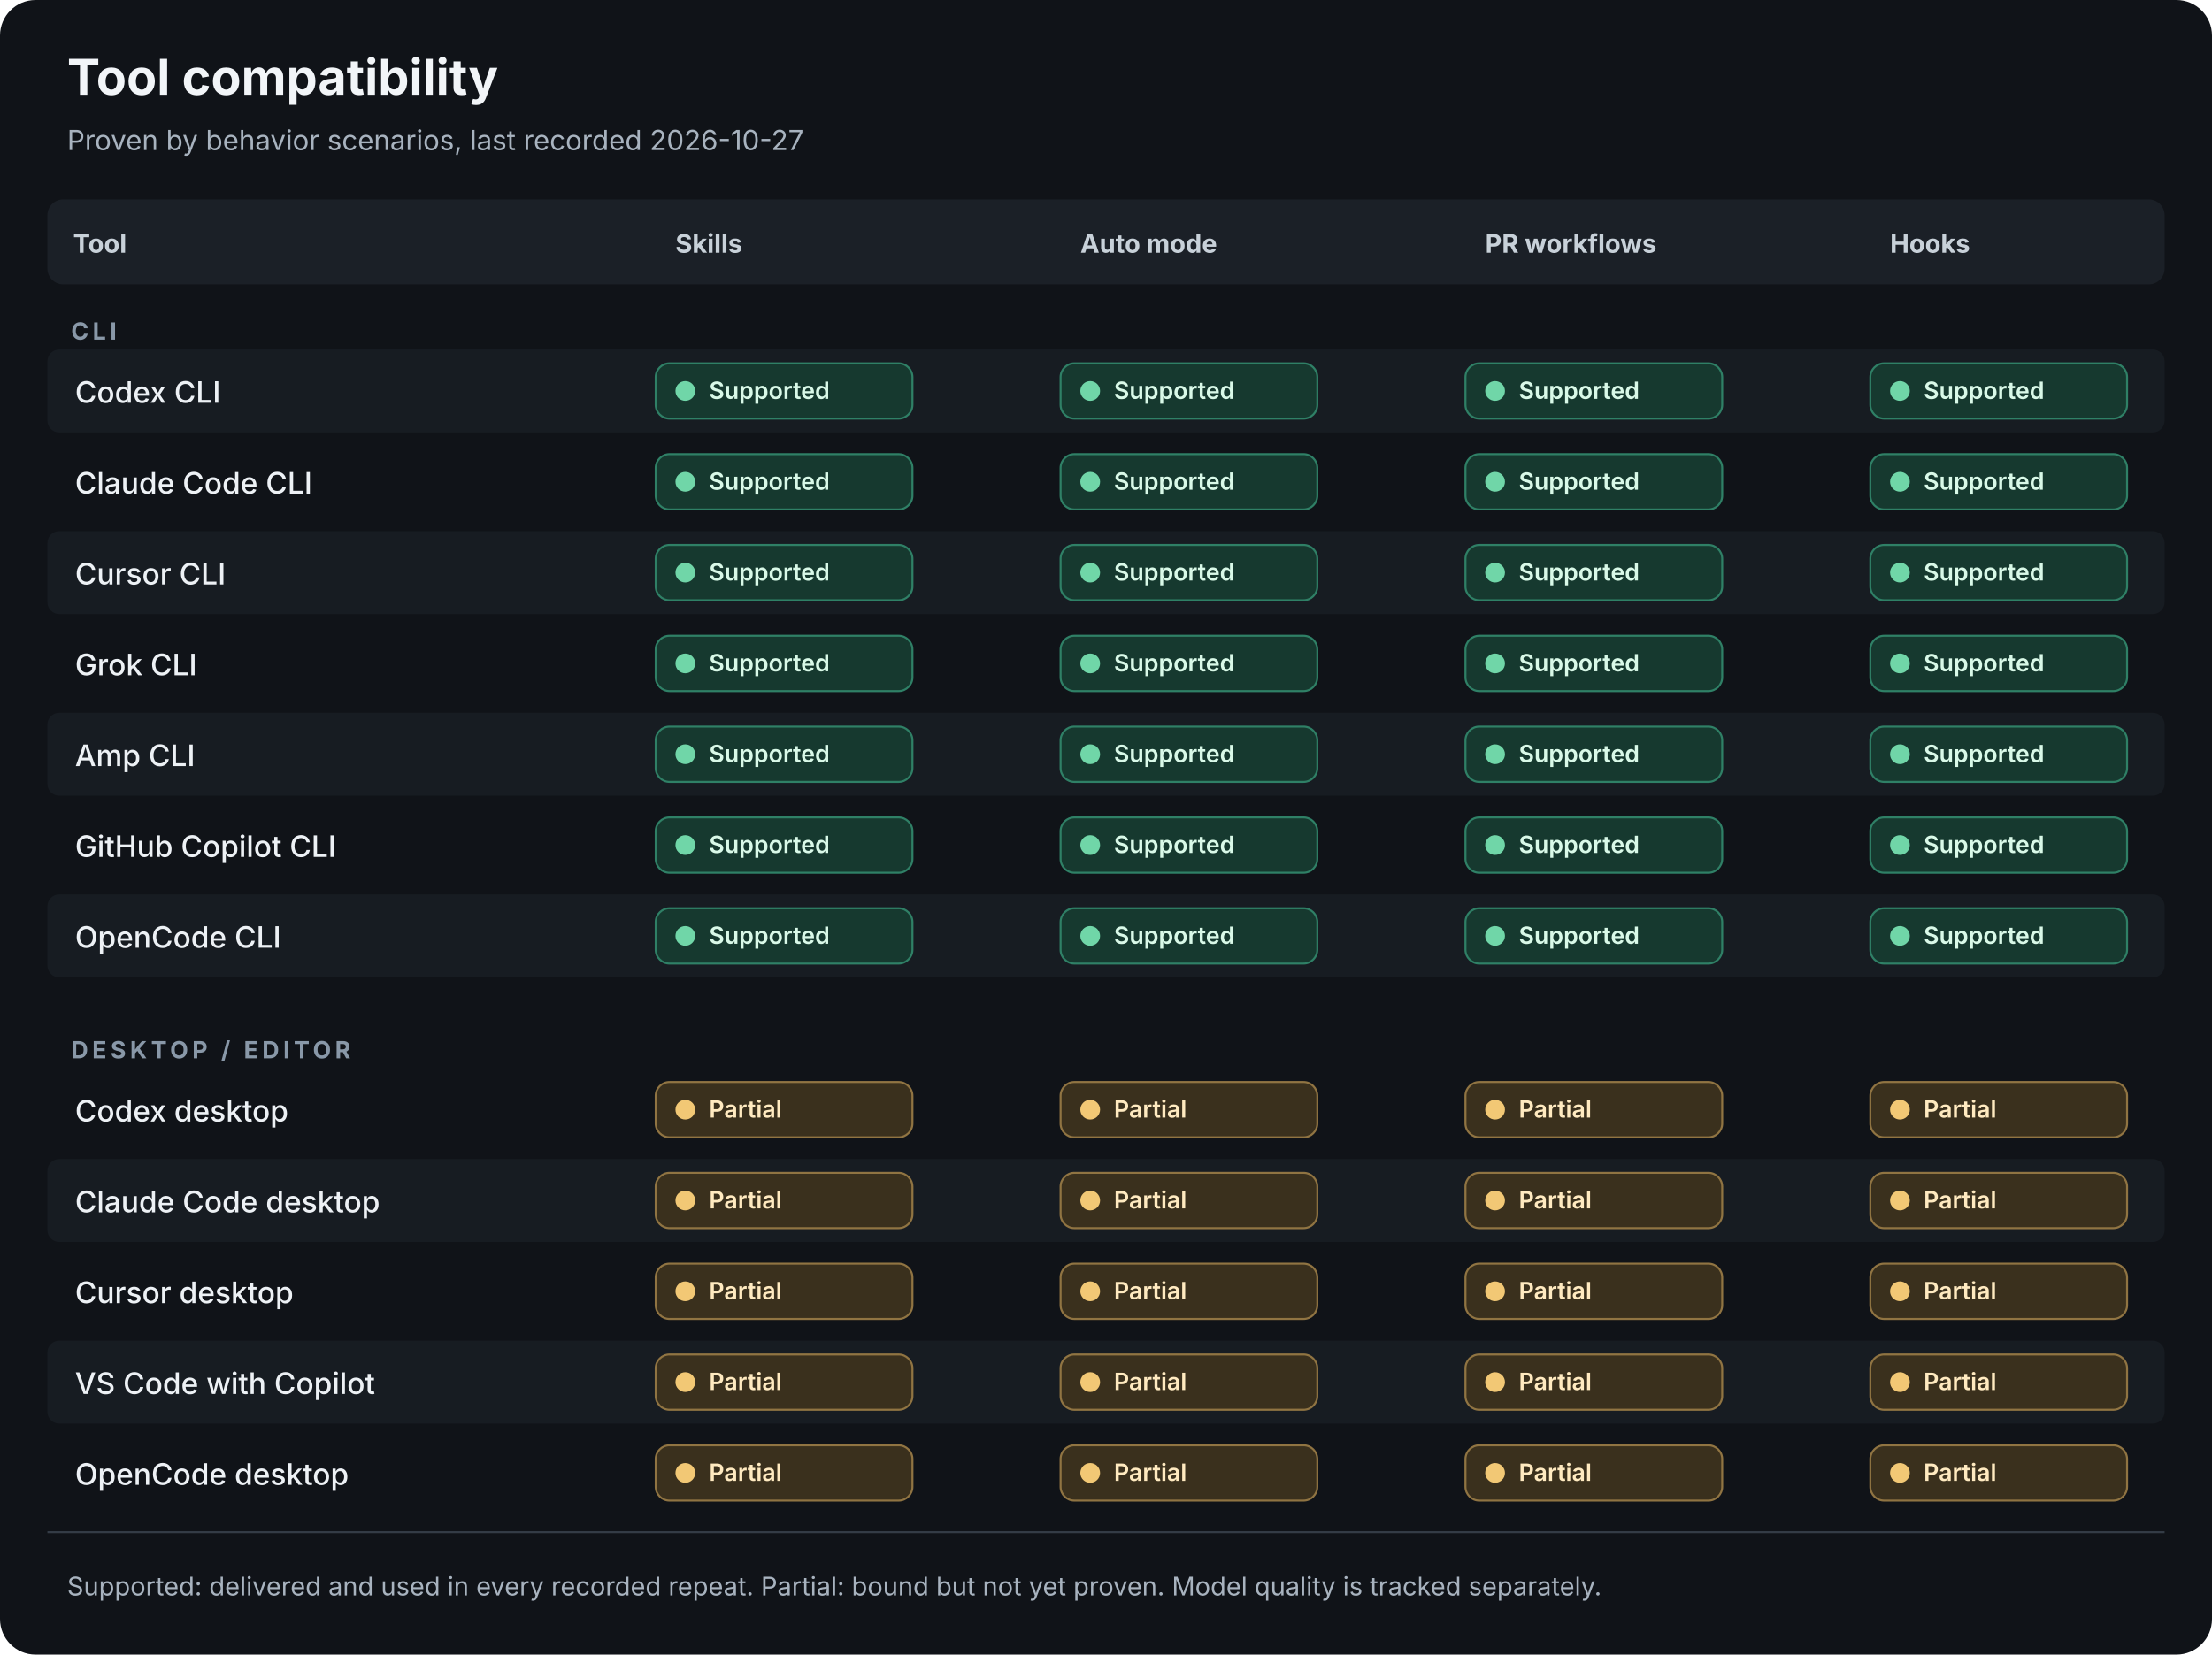
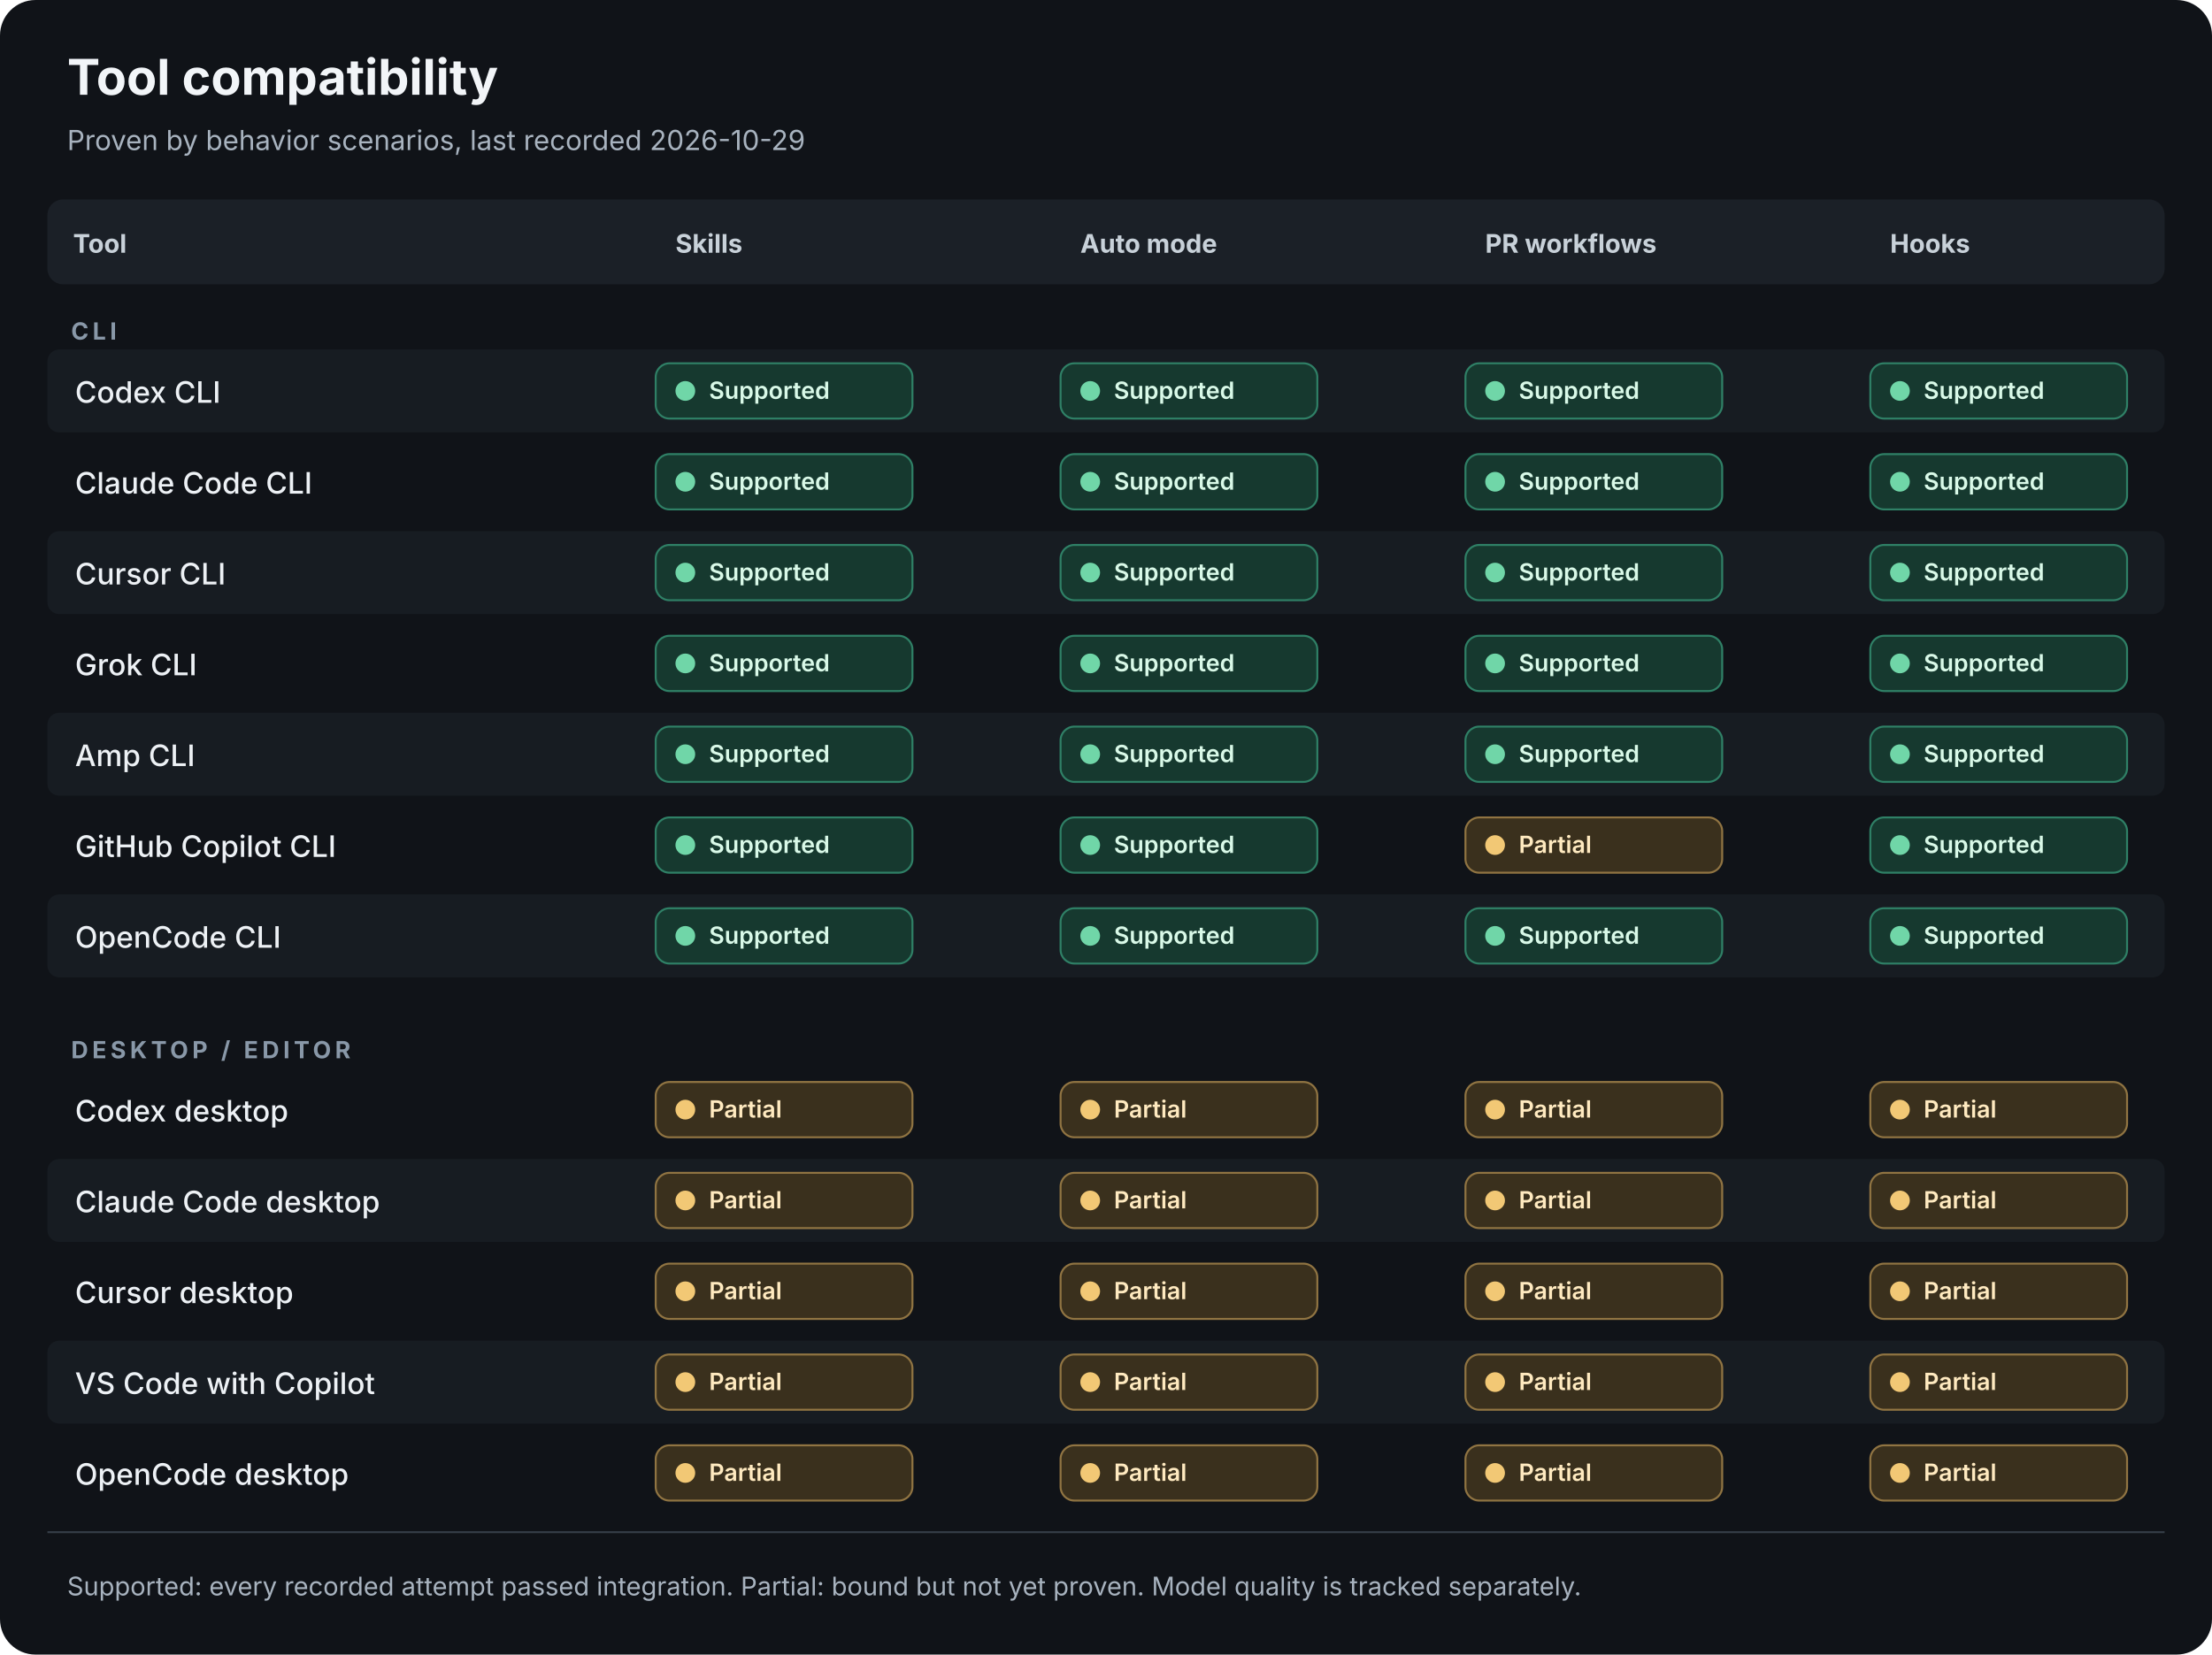
<svg xmlns="http://www.w3.org/2000/svg" viewBox="0 0 1120 838" role="img" aria-labelledby="title description">
  <defs>
    <g id="supported">
      <rect width="130" height="28" rx="7" fill="#16392f" stroke="#2f8066" />
      <circle cx="15" cy="14" r="5" fill="#70d6a8" />
      <text x="27" y="18" fill="#d9f9e8" font-size="12" font-weight="600">Supported</text>
    </g>
    <g id="partial">
      <rect width="130" height="28" rx="7" fill="#3a301d" stroke="#907442" />
      <circle cx="15" cy="14" r="5" fill="#f2c875" />
      <text x="27" y="18" fill="#ffeac0" font-size="12" font-weight="600">Partial</text>
    </g>
    <g id="unsupported">
      <rect width="130" height="28" rx="7" fill="#292d34" stroke="#555d67" />
      <circle cx="15" cy="14" r="5" fill="#9da7b3" />
      <text x="27" y="18" fill="#d1d7df" font-size="12" font-weight="600">Not supported</text>
    </g>
  </defs>
  <rect width="1120" height="838" rx="18" fill="#101318" />
  <g font-family="Inter, ui-sans-serif, system-ui, sans-serif">
    <text x="34" y="48" fill="#f2f5f8" font-size="25" font-weight="700">Tool compatibility</text>
-     <text x="34" y="76" fill="#a8b3bf" font-size="14">Proven by behavior scenarios, last recorded 2026-10-27</text>
+     <text x="34" y="76" fill="#a8b3bf" font-size="14">Proven by behavior scenarios, last recorded 2026-10-29</text>
    <rect x="24" y="101" width="1072" height="43" rx="8" fill="#1b2027" />
    <g fill="#c8d1d9" font-size="13" font-weight="700">
      <text x="37" y="128">Tool</text>
      <text x="342" y="128">Skills</text>
      <text x="547" y="128">Auto mode</text>
      <text x="752" y="128">PR workflows</text>
      <text x="957" y="128">Hooks</text>
    </g>
    <text x="36" y="172" fill="#8998a8" font-size="12" font-weight="700" letter-spacing="2">CLI</text>
    <g>
      <rect x="24" y="177" width="1072" height="42" rx="6" fill="#171c22" />
      <text x="38" y="204" fill="#edf1f5" font-size="15" font-weight="550">Codex CLI</text>
      <use href="#supported" x="332" y="184" />
      <use href="#supported" x="537" y="184" />
      <use href="#supported" x="742" y="184" />
      <use href="#supported" x="947" y="184" />
    </g>
    <g>
      <rect x="24" y="223" width="1072" height="42" rx="6" fill="#101318" />
      <text x="38" y="250" fill="#edf1f5" font-size="15" font-weight="550">Claude Code CLI</text>
      <use href="#supported" x="332" y="230" />
      <use href="#supported" x="537" y="230" />
      <use href="#supported" x="742" y="230" />
      <use href="#supported" x="947" y="230" />
    </g>
    <g>
      <rect x="24" y="269" width="1072" height="42" rx="6" fill="#171c22" />
      <text x="38" y="296" fill="#edf1f5" font-size="15" font-weight="550">Cursor CLI</text>
      <use href="#supported" x="332" y="276" />
      <use href="#supported" x="537" y="276" />
      <use href="#supported" x="742" y="276" />
      <use href="#supported" x="947" y="276" />
    </g>
    <g>
      <rect x="24" y="315" width="1072" height="42" rx="6" fill="#101318" />
      <text x="38" y="342" fill="#edf1f5" font-size="15" font-weight="550">Grok CLI</text>
      <use href="#supported" x="332" y="322" />
      <use href="#supported" x="537" y="322" />
      <use href="#supported" x="742" y="322" />
      <use href="#supported" x="947" y="322" />
    </g>
    <g>
      <rect x="24" y="361" width="1072" height="42" rx="6" fill="#171c22" />
      <text x="38" y="388" fill="#edf1f5" font-size="15" font-weight="550">Amp CLI</text>
      <use href="#supported" x="332" y="368" />
      <use href="#supported" x="537" y="368" />
      <use href="#supported" x="742" y="368" />
      <use href="#supported" x="947" y="368" />
    </g>
    <g>
      <rect x="24" y="407" width="1072" height="42" rx="6" fill="#101318" />
      <text x="38" y="434" fill="#edf1f5" font-size="15" font-weight="550">GitHub Copilot CLI</text>
      <use href="#supported" x="332" y="414" />
      <use href="#supported" x="537" y="414" />
-       <use href="#supported" x="742" y="414" />
+       <use href="#partial" x="742" y="414" />
      <use href="#supported" x="947" y="414" />
    </g>
    <g>
      <rect x="24" y="453" width="1072" height="42" rx="6" fill="#171c22" />
      <text x="38" y="480" fill="#edf1f5" font-size="15" font-weight="550">OpenCode CLI</text>
      <use href="#supported" x="332" y="460" />
      <use href="#supported" x="537" y="460" />
      <use href="#supported" x="742" y="460" />
      <use href="#supported" x="947" y="460" />
    </g>
    <text x="36" y="536" fill="#8998a8" font-size="12" font-weight="700" letter-spacing="2">DESKTOP / EDITOR</text>
    <g>
      <rect x="24" y="541" width="1072" height="42" rx="6" fill="#101318" />
      <text x="38" y="568" fill="#edf1f5" font-size="15" font-weight="550">Codex desktop</text>
      <use href="#partial" x="332" y="548" />
      <use href="#partial" x="537" y="548" />
      <use href="#partial" x="742" y="548" />
      <use href="#partial" x="947" y="548" />
    </g>
    <g>
      <rect x="24" y="587" width="1072" height="42" rx="6" fill="#171c22" />
      <text x="38" y="614" fill="#edf1f5" font-size="15" font-weight="550">Claude Code desktop</text>
      <use href="#partial" x="332" y="594" />
      <use href="#partial" x="537" y="594" />
      <use href="#partial" x="742" y="594" />
      <use href="#partial" x="947" y="594" />
    </g>
    <g>
      <rect x="24" y="633" width="1072" height="42" rx="6" fill="#101318" />
      <text x="38" y="660" fill="#edf1f5" font-size="15" font-weight="550">Cursor desktop</text>
      <use href="#partial" x="332" y="640" />
      <use href="#partial" x="537" y="640" />
      <use href="#partial" x="742" y="640" />
      <use href="#partial" x="947" y="640" />
    </g>
    <g>
      <rect x="24" y="679" width="1072" height="42" rx="6" fill="#171c22" />
      <text x="38" y="706" fill="#edf1f5" font-size="15" font-weight="550">VS Code with Copilot</text>
      <use href="#partial" x="332" y="686" />
      <use href="#partial" x="537" y="686" />
      <use href="#partial" x="742" y="686" />
      <use href="#partial" x="947" y="686" />
    </g>
    <g>
      <rect x="24" y="725" width="1072" height="42" rx="6" fill="#101318" />
      <text x="38" y="752" fill="#edf1f5" font-size="15" font-weight="550">OpenCode desktop</text>
      <use href="#partial" x="332" y="732" />
      <use href="#partial" x="537" y="732" />
      <use href="#partial" x="742" y="732" />
      <use href="#partial" x="947" y="732" />
    </g>
    <line x1="24" y1="776" x2="1096" y2="776" stroke="#343c46" />
-     <text x="34" y="808" fill="#a8b3bf" font-size="13">Supported: delivered and used in every recorded repeat. Partial: bound but not yet proven. Model quality is tracked separately.</text>
+     <text x="34" y="808" fill="#a8b3bf" font-size="13">Supported: every recorded attempt passed integration. Partial: bound but not yet proven. Model quality is tracked separately.</text>
  </g>
</svg>
